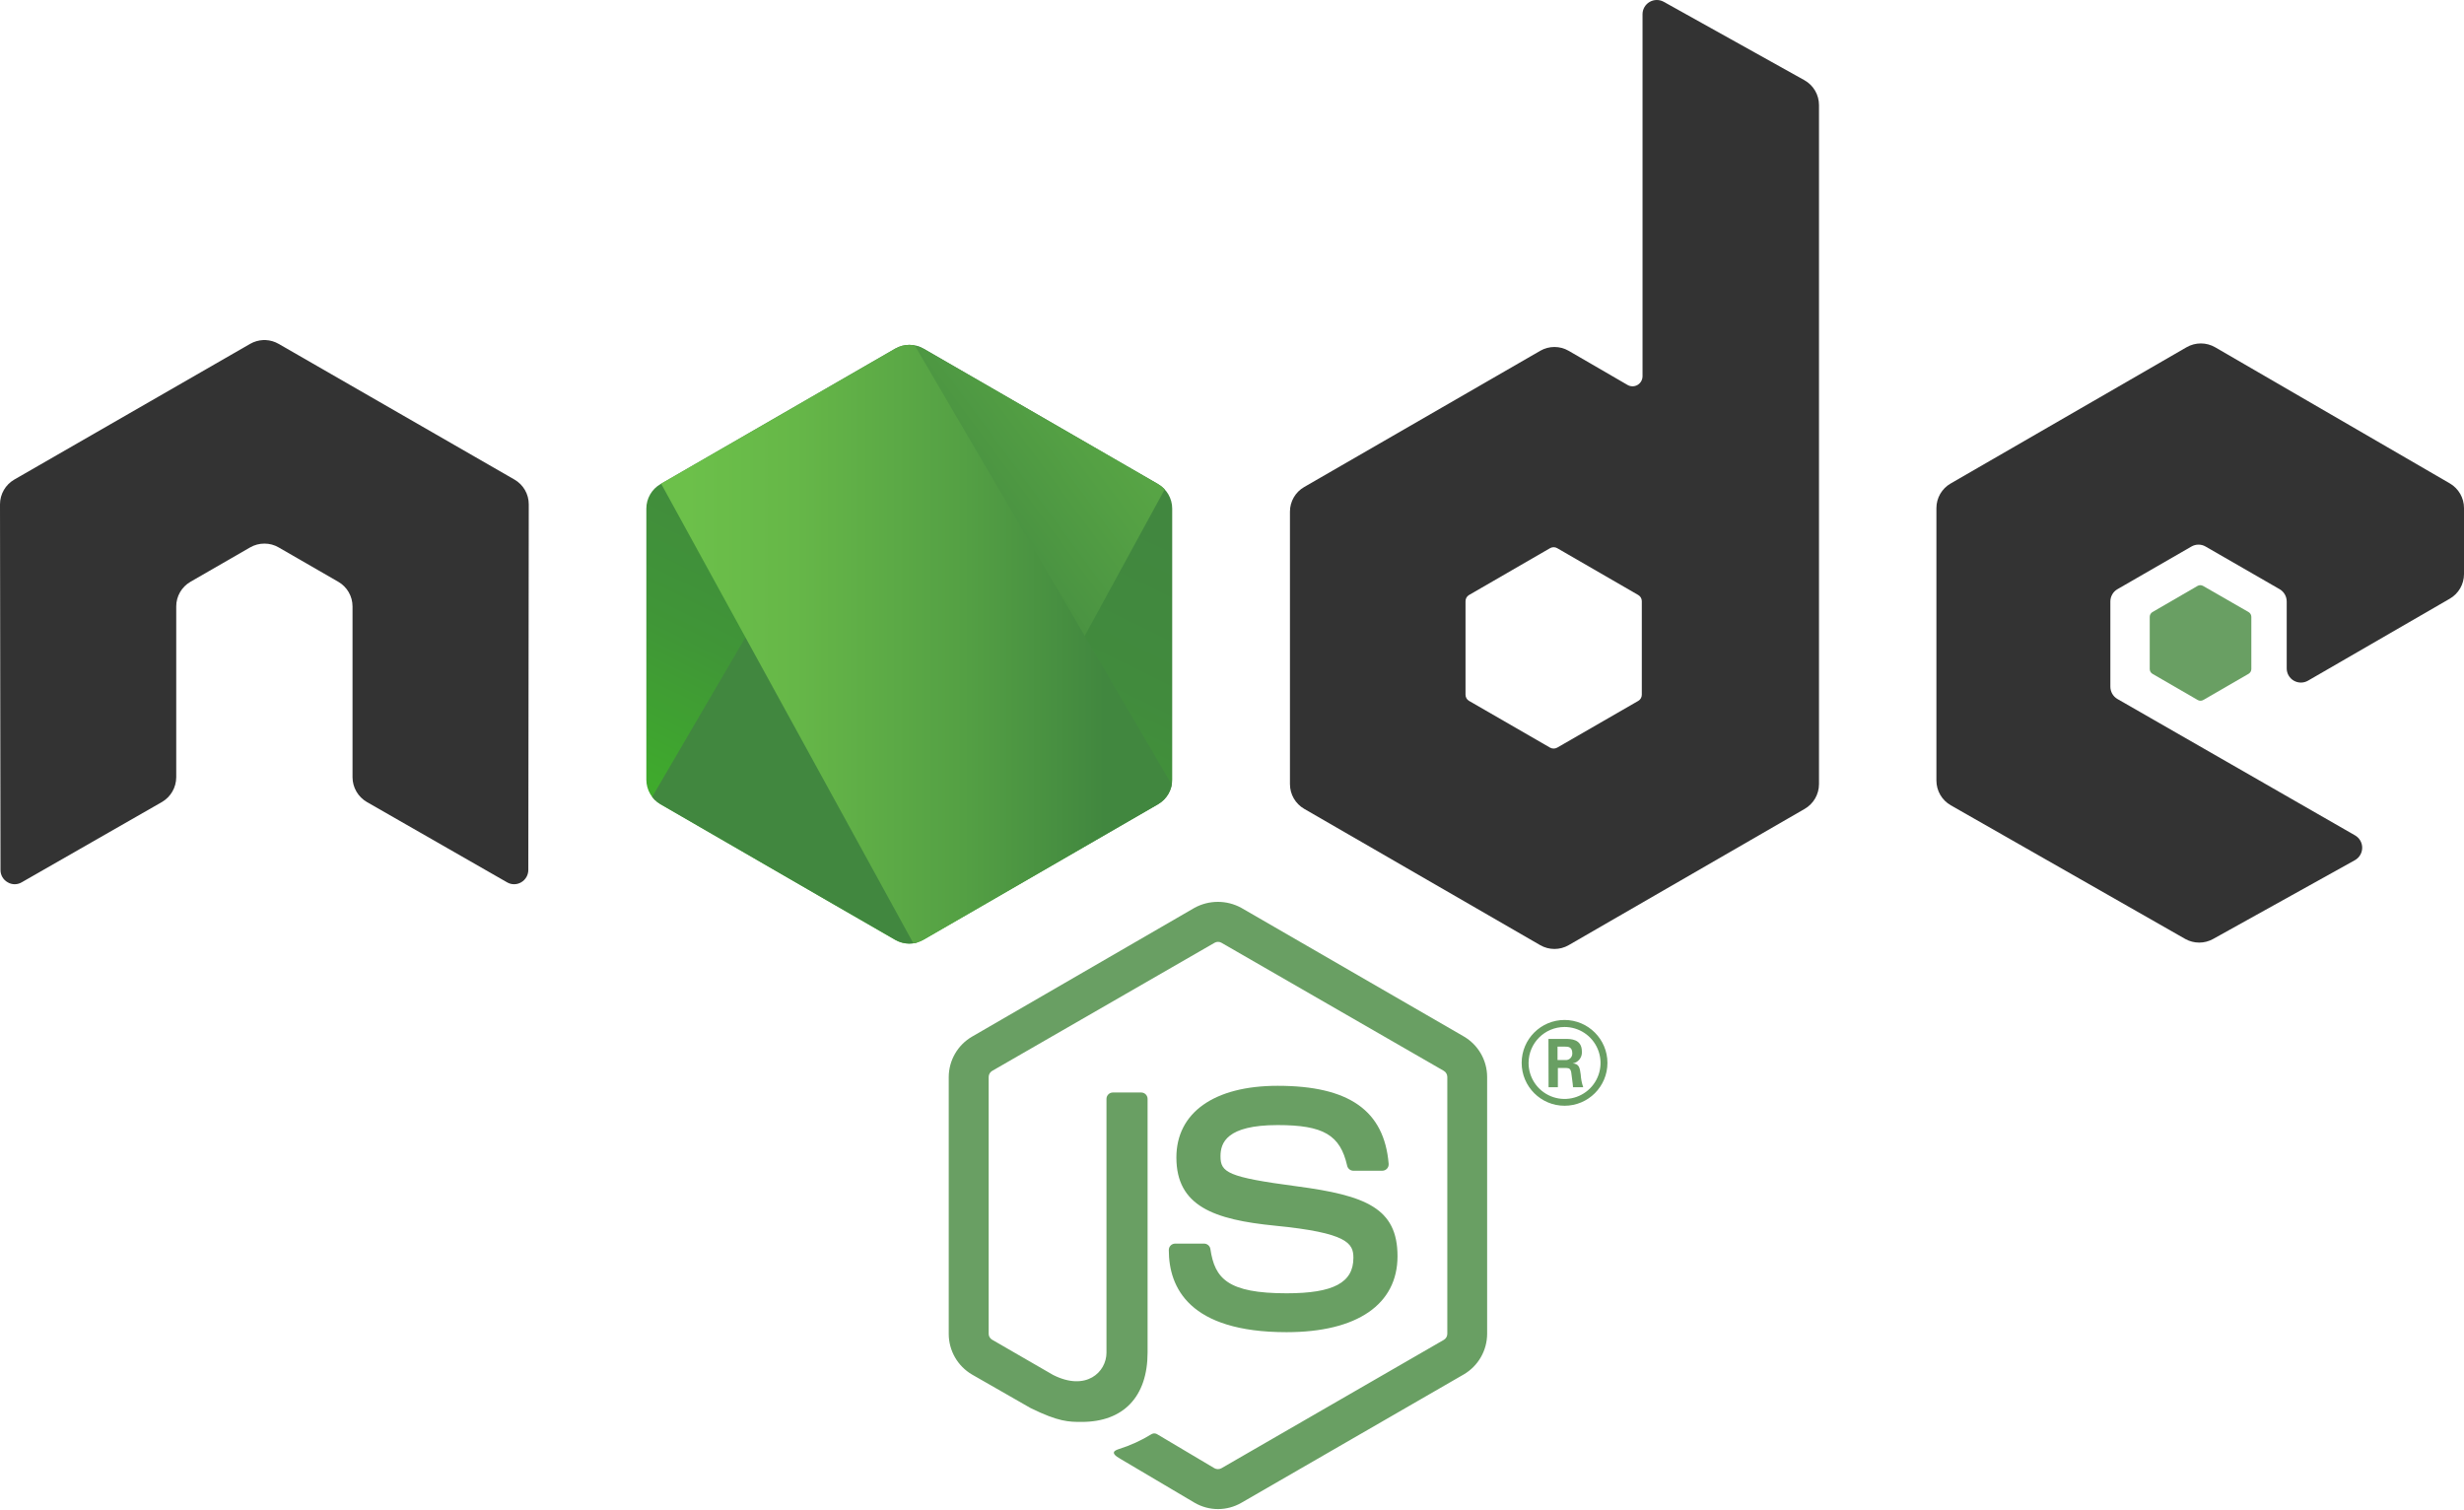
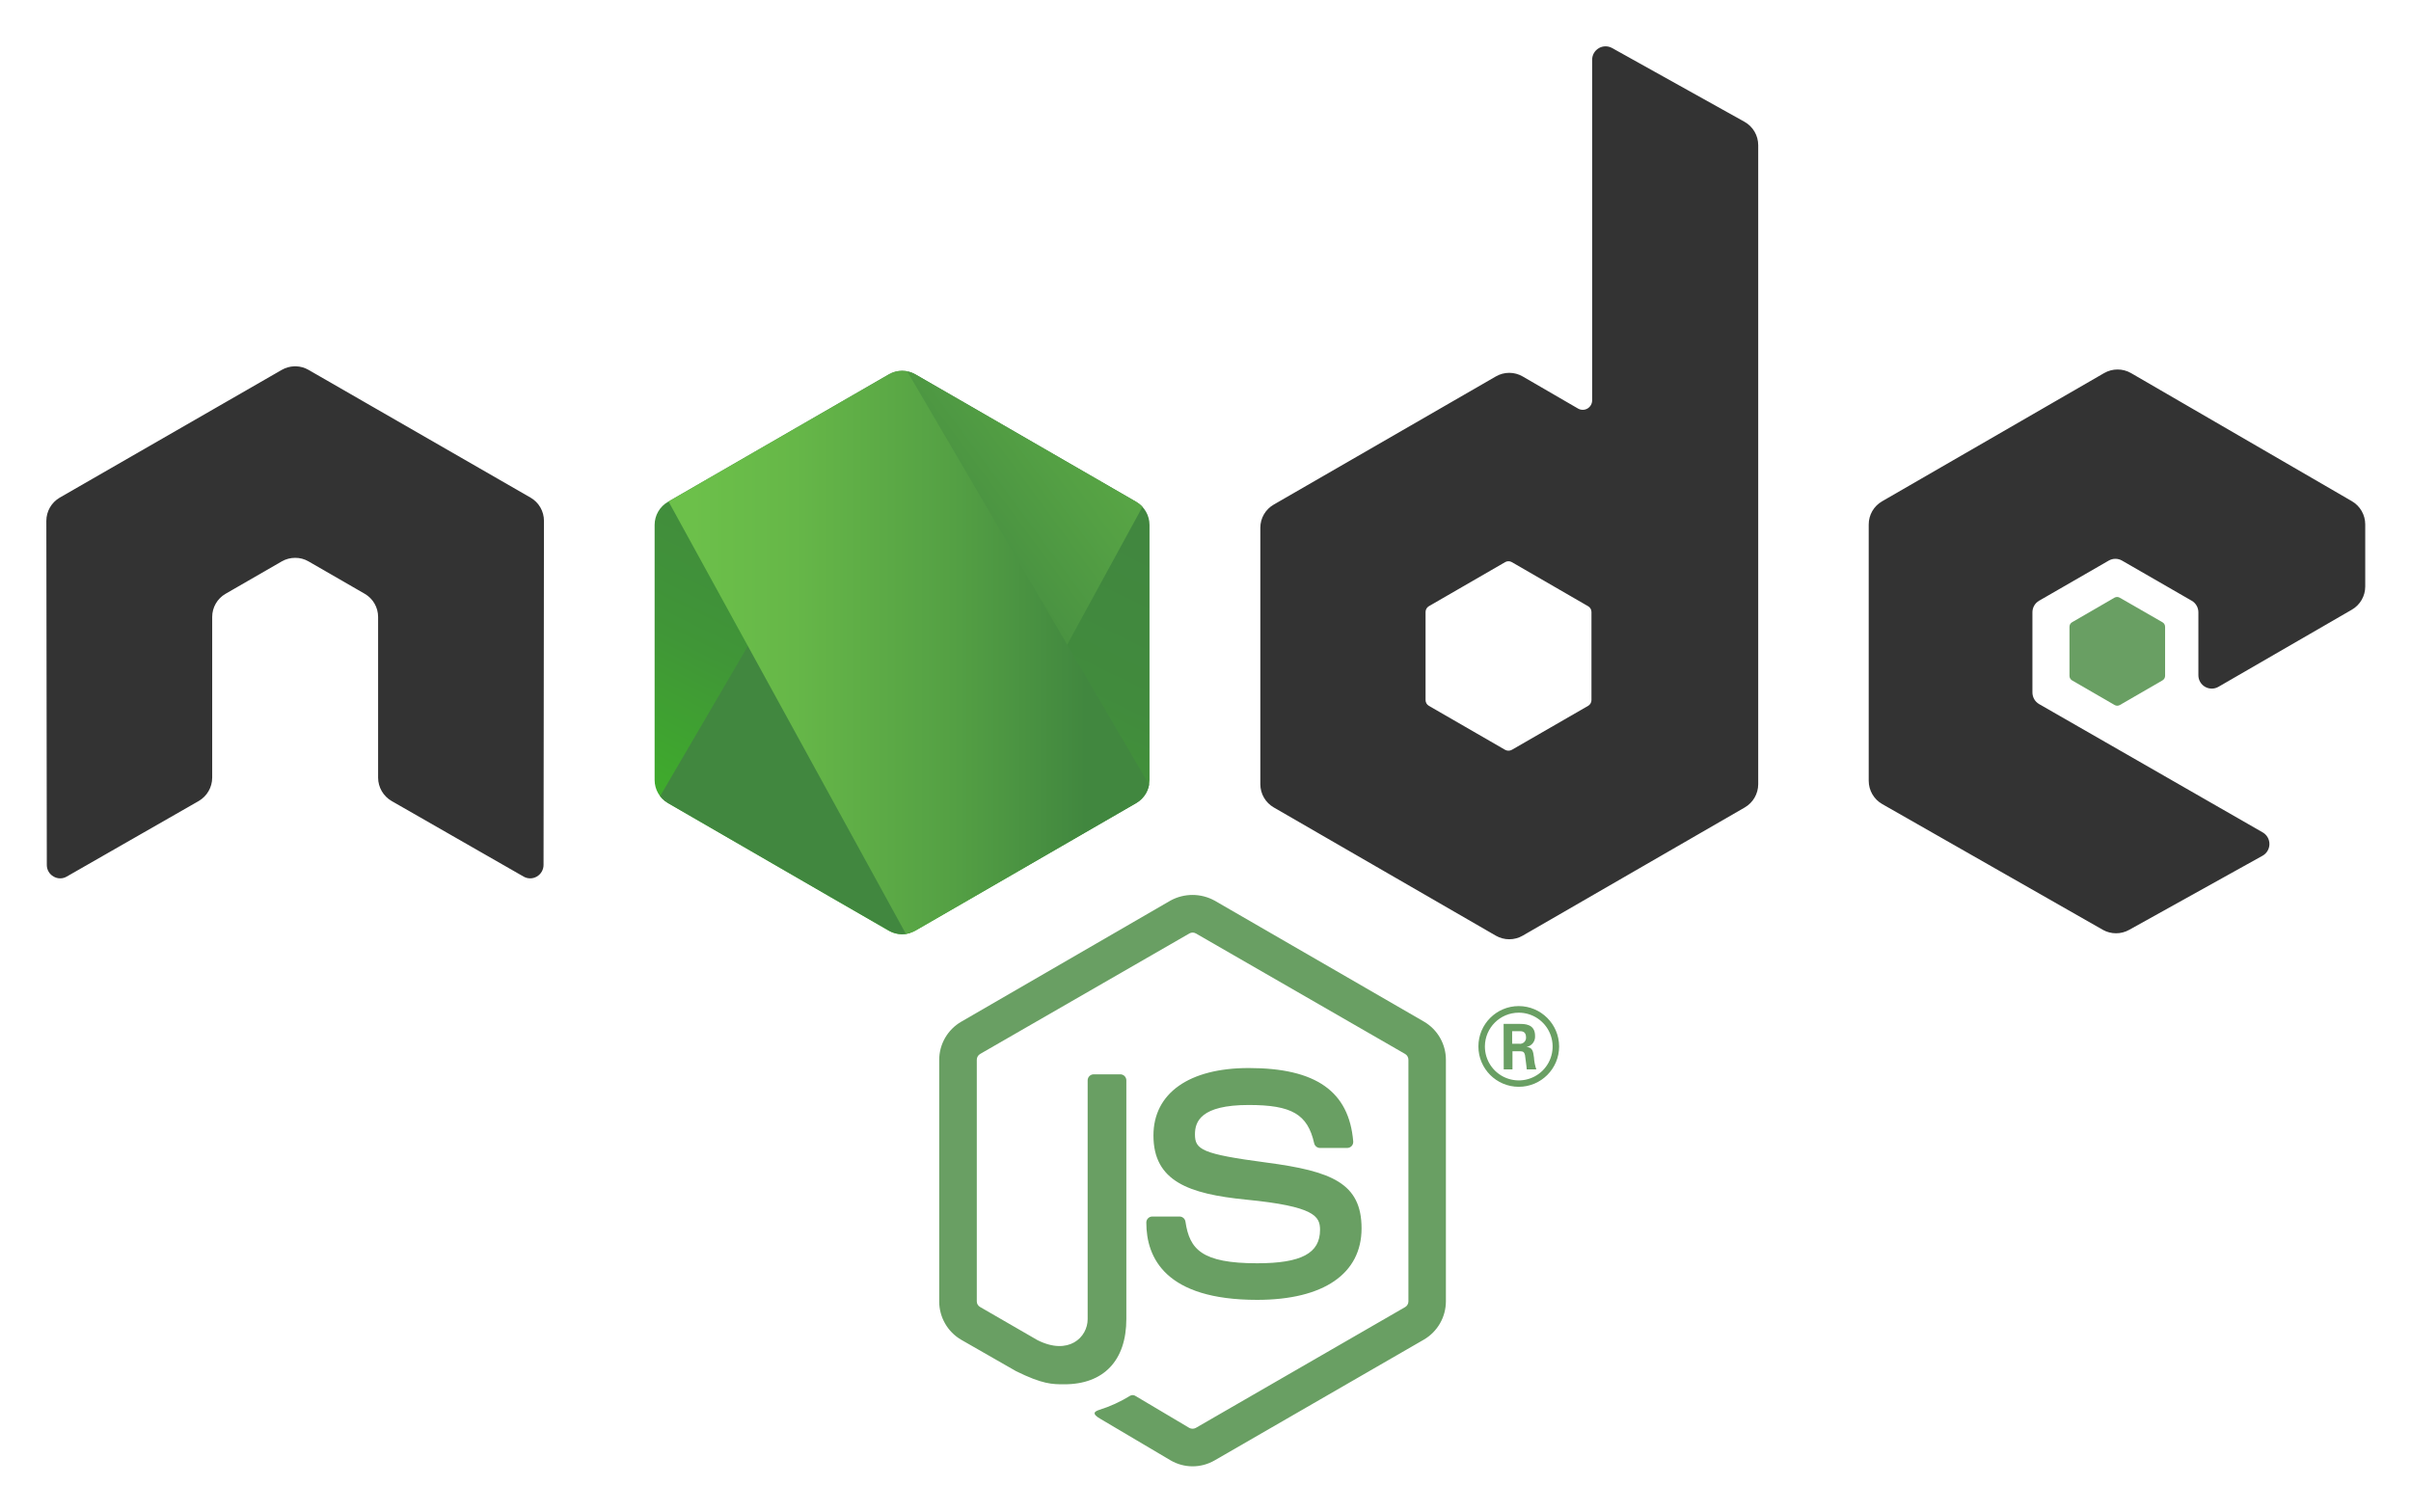
- <svg xmlns="http://www.w3.org/2000/svg" xmlns:xlink="http://www.w3.org/1999/xlink" id="Layer_1" data-name="Layer 1" viewBox="0 0 442.37 270.93">
+ <svg xmlns="http://www.w3.org/2000/svg" xmlns:xlink="http://www.w3.org/1999/xlink" role="img" viewBox="-8.84 -8.84 459.94 288.44">
  <defs>
-     <style>.cls-1,.cls-5{fill:url(#linear-gradient);}.cls-1{clip-rule:evenodd;}.cls-2,.cls-4{fill:#699f63;}.cls-3{fill:#333;}.cls-3,.cls-4,.cls-5{fill-rule:evenodd;}.cls-6{clip-path:url(#clip-path);}.cls-7{fill:none;}.cls-8{fill:url(#linear-gradient-3);}.cls-9{fill:url(#linear-gradient-4);}.cls-10{fill:url(#linear-gradient-5);}.cls-11{fill:url(#linear-gradient-6);}.cls-12{fill:url(#linear-gradient-7);}.cls-13{fill:url(#linear-gradient-8);}</style>
-     <linearGradient id="linear-gradient" x1="258.7" y1="244.71" x2="220.64" y2="322.37" gradientUnits="userSpaceOnUse">
+     <linearGradient id="linear-gradient" x1="258.7" x2="220.64" y1="244.71" y2="322.37" gradientUnits="userSpaceOnUse">
      <stop offset="0" stop-color="#41873f" />
-       <stop offset="0.33" stop-color="#418b3d" />
-       <stop offset="0.64" stop-color="#409637" />
-       <stop offset="0.93" stop-color="#3fa92d" />
+       <stop offset=".33" stop-color="#418b3d" />
+       <stop offset=".64" stop-color="#409637" />
+       <stop offset=".93" stop-color="#3fa92d" />
      <stop offset="1" stop-color="#3fae2a" />
    </linearGradient>
+     <linearGradient id="linear-gradient-3" x1="235.16" x2="341.96" y1="285.35" y2="206.44" gradientUnits="userSpaceOnUse">
+       <stop offset=".14" stop-color="#41873f" />
+       <stop offset=".4" stop-color="#54a044" />
+       <stop offset=".71" stop-color="#66b748" />
+       <stop offset=".91" stop-color="#6cc04a" />
+     </linearGradient>
+     <linearGradient id="linear-gradient-4" x1="114.56" x2="211.97" y1="53.82" y2="53.82" gradientUnits="userSpaceOnUse">
+       <stop offset=".09" stop-color="#6cc04a" />
+       <stop offset=".29" stop-color="#66b748" />
+       <stop offset=".6" stop-color="#54a044" />
+       <stop offset=".86" stop-color="#41873f" />
+     </linearGradient>
+     <linearGradient id="linear-gradient-5" x1="192.86" x2="290.28" y1="279.65" y2="279.65" xlink:href="#linear-gradient-4" />
+     <linearGradient id="linear-gradient-6" x1="114.56" x2="211.97" y1="143.45" y2="143.45" xlink:href="#linear-gradient-4" />
+     <linearGradient id="linear-gradient-7" x1="192.86" x2="290.28" y1="320.03" y2="320.03" xlink:href="#linear-gradient-4" />
+     <linearGradient id="linear-gradient-8" x1="304.47" x2="244.39" y1="242.41" y2="364.98" xlink:href="#linear-gradient" />
    <clipPath id="clip-path" transform="translate(-78.31 -164.02)">
-       <path class="cls-1" d="M244.12,226.61a5.09,5.09,0,0,0-5.09,0L196.9,250.92a5.09,5.09,0,0,0-2.55,4.41V304a5.08,5.08,0,0,0,2.55,4.4L239,332.74a5.09,5.09,0,0,0,5.09,0l42.13-24.34a5.09,5.09,0,0,0,2.54-4.4V255.33a5.09,5.09,0,0,0-2.55-4.41Z" />
+       <path fill="url(#linear-gradient)" d="M244.12 226.61a5.09 5.09 0 0 0-5.09 0l-42.13 24.31a5.09 5.09 0 0 0-2.55 4.41V304a5.08 5.08 0 0 0 2.55 4.4l42.1 24.34a5.09 5.09 0 0 0 5.09 0l42.13-24.34a5.09 5.09 0 0 0 2.54-4.4v-48.67a5.09 5.09 0 0 0-2.55-4.41z" clip-rule="evenodd" />
    </clipPath>
-     <linearGradient id="linear-gradient-3" x1="235.16" y1="285.35" x2="341.96" y2="206.44" gradientUnits="userSpaceOnUse">
-       <stop offset="0.14" stop-color="#41873f" />
-       <stop offset="0.4" stop-color="#54a044" />
-       <stop offset="0.71" stop-color="#66b748" />
-       <stop offset="0.91" stop-color="#6cc04a" />
-     </linearGradient>
-     <linearGradient id="linear-gradient-4" x1="114.56" y1="53.82" x2="211.97" y2="53.82" gradientUnits="userSpaceOnUse">
-       <stop offset="0.09" stop-color="#6cc04a" />
-       <stop offset="0.29" stop-color="#66b748" />
-       <stop offset="0.6" stop-color="#54a044" />
-       <stop offset="0.86" stop-color="#41873f" />
-     </linearGradient>
-     <linearGradient id="linear-gradient-5" x1="192.86" y1="279.65" x2="290.28" y2="279.65" xlink:href="#linear-gradient-4" />
-     <linearGradient id="linear-gradient-6" x1="114.56" y1="143.45" x2="211.97" y2="143.45" xlink:href="#linear-gradient-4" />
-     <linearGradient id="linear-gradient-7" x1="192.86" y1="320.03" x2="290.28" y2="320.03" xlink:href="#linear-gradient-4" />
-     <linearGradient id="linear-gradient-8" x1="304.47" y1="242.41" x2="244.39" y2="364.98" xlink:href="#linear-gradient" />
+     <style>.cls-2{fill:#699f63}.cls-7{fill:none}</style>
  </defs>
-   <path class="cls-2" d="M297,434.94a8.38,8.38,0,0,1-4.19-1.12l-13.34-7.89c-2-1.11-1-1.51-.36-1.74a26.25,26.25,0,0,0,6-2.74,1,1,0,0,1,1,.08l10.24,6.08a1.3,1.3,0,0,0,1.24,0l39.95-23.06a1.26,1.26,0,0,0,.61-1.08v-46.1a1.28,1.28,0,0,0-.62-1.1l-39.93-23a1.23,1.23,0,0,0-1.23,0l-39.93,23a1.28,1.28,0,0,0-.63,1.1v46.1a1.22,1.22,0,0,0,.63,1.07l10.94,6.32c5.94,3,9.58-.53,9.58-4V361.3a1.15,1.15,0,0,1,1.16-1.15h5.06a1.15,1.15,0,0,1,1.16,1.15v45.52c0,7.93-4.31,12.47-11.83,12.47-2.31,0-4.12,0-9.2-2.5l-10.48-6a8.46,8.46,0,0,1-4.19-7.29v-46.1a8.42,8.42,0,0,1,4.19-7.28L292.76,327a8.76,8.76,0,0,1,8.4,0l39.95,23.09a8.43,8.43,0,0,1,4.19,7.28v46.1a8.47,8.47,0,0,1-4.19,7.29l-39.95,23.06A8.4,8.4,0,0,1,297,434.94Z" transform="translate(-78.31 -164.02)" />
-   <path class="cls-2" d="M309.29,403.18c-17.48,0-21.14-8-21.14-14.75a1.14,1.14,0,0,1,1.15-1.15h5.17a1.15,1.15,0,0,1,1.15,1c.78,5.26,3.1,7.92,13.67,7.92,8.42,0,12-1.91,12-6.37,0-2.58-1-4.49-14.09-5.77-10.93-1.08-17.69-3.5-17.69-12.24,0-8.06,6.79-12.87,18.18-12.87,12.8,0,19.13,4.44,19.93,14a1.15,1.15,0,0,1-.3.88,1.17,1.17,0,0,1-.85.37h-5.18a1.15,1.15,0,0,1-1.12-.9c-1.25-5.53-4.27-7.3-12.48-7.3-9.19,0-10.26,3.2-10.26,5.6,0,2.9,1.26,3.75,13.67,5.39s18.11,3.92,18.11,12.55S322,403.18,309.29,403.18Z" transform="translate(-78.31 -164.02)" />
-   <path class="cls-2" d="M366.9,354.83a7.7,7.7,0,1,1-7.7-7.7A7.72,7.72,0,0,1,366.9,354.83Zm-14.16,0a6.46,6.46,0,1,0,6.44-6.44A6.46,6.46,0,0,0,352.74,354.81Zm3.57-4.3h3c1,0,3,0,3,2.28a2,2,0,0,1-1.63,2.12c1.18.08,1.26.86,1.42,2a8.51,8.51,0,0,0,.45,2.28h-1.83c0-.41-.33-2.61-.33-2.73-.12-.49-.29-.73-.9-.73H358v3.46h-1.67Zm1.63,3.79h1.34a1.16,1.16,0,0,0,1.31-1.22c0-1.18-.82-1.18-1.27-1.18h-1.38Z" transform="translate(-78.31 -164.02)" />
-   <path class="cls-3" d="M173.24,254.57a5.11,5.11,0,0,0-2.56-4.45l-42.35-24.37a5.11,5.11,0,0,0-2.33-.68h-.44a5.18,5.18,0,0,0-2.34.68L80.87,250.12a5.14,5.14,0,0,0-2.56,4.45l.09,65.63a2.51,2.51,0,0,0,1.28,2.21,2.46,2.46,0,0,0,2.54,0L107.39,308a5.17,5.17,0,0,0,2.56-4.44V272.89a5.1,5.1,0,0,1,2.55-4.42l10.72-6.18a5.1,5.1,0,0,1,2.57-.68,5,5,0,0,1,2.54.68l10.72,6.18a5.1,5.1,0,0,1,2.55,4.42v30.67a5.17,5.17,0,0,0,2.57,4.44l25.16,14.41a2.5,2.5,0,0,0,2.56,0,2.56,2.56,0,0,0,1.27-2.21Z" transform="translate(-78.31 -164.02)" />
-   <path class="cls-3" d="M377,164.34a2.56,2.56,0,0,0-3.8,2.23v65a1.82,1.82,0,0,1-.9,1.56,1.79,1.79,0,0,1-1.79,0L359.94,227a5.1,5.1,0,0,0-5.11,0l-42.37,24.45a5.09,5.09,0,0,0-2.56,4.43v48.92a5.12,5.12,0,0,0,2.56,4.43l42.37,24.47a5.12,5.12,0,0,0,5.11,0l42.38-24.47a5.14,5.14,0,0,0,2.56-4.43V182.88a5.11,5.11,0,0,0-2.63-4.47Zm-3.93,124.4a1.27,1.27,0,0,1-.64,1.11l-14.55,8.39a1.32,1.32,0,0,1-1.28,0l-14.54-8.39a1.27,1.27,0,0,1-.64-1.11v-16.8a1.28,1.28,0,0,1,.63-1.1l14.55-8.41a1.27,1.27,0,0,1,1.28,0l14.55,8.41a1.27,1.27,0,0,1,.64,1.1Z" transform="translate(-78.31 -164.02)" />
-   <path class="cls-3" d="M518.13,271.5a5.1,5.1,0,0,0,2.55-4.42V255.23a5.12,5.12,0,0,0-2.55-4.43L476,226.36a5.14,5.14,0,0,0-5.13,0l-42.35,24.46a5.09,5.09,0,0,0-2.56,4.43v48.9a5.12,5.12,0,0,0,2.58,4.44l42.1,24a5.13,5.13,0,0,0,5,0l25.46-14.15a2.56,2.56,0,0,0,0-4.46l-42.62-24.46a2.57,2.57,0,0,1-1.29-2.22V272a2.55,2.55,0,0,1,1.28-2.21l13.27-7.65a2.53,2.53,0,0,1,2.55,0l13.28,7.65a2.55,2.55,0,0,1,1.28,2.21V284a2.55,2.55,0,0,0,3.84,2.21Z" transform="translate(-78.31 -164.02)" />
-   <path class="cls-4" d="M472.84,269.21a1,1,0,0,1,1,0L482,273.9a1,1,0,0,1,.5.86v9.38a1,1,0,0,1-.5.85l-8.13,4.7a1,1,0,0,1-1,0l-8.12-4.7a1,1,0,0,1-.49-.85v-9.38a1,1,0,0,1,.49-.86Z" transform="translate(-78.31 -164.02)" />
-   <path class="cls-5" d="M244.12,226.61a5.09,5.09,0,0,0-5.09,0L196.9,250.92a5.09,5.09,0,0,0-2.55,4.41V304a5.08,5.08,0,0,0,2.55,4.4L239,332.74a5.09,5.09,0,0,0,5.09,0l42.13-24.34a5.09,5.09,0,0,0,2.54-4.4V255.33a5.09,5.09,0,0,0-2.55-4.41Z" transform="translate(-78.31 -164.02)" />
-   <g class="cls-6">
-     <path class="cls-7" d="M238.94,226.61l-42.22,24.31a5.27,5.27,0,0,0-2.72,4.41V304a4.9,4.9,0,0,0,1.31,3.23l47.44-81.15A5.19,5.19,0,0,0,238.94,226.61Z" transform="translate(-78.31 -164.02)" />
-     <path class="cls-7" d="M243,333.23a5.07,5.07,0,0,0,1.18-.49l42.18-24.34A5.2,5.2,0,0,0,289,304V255.33a5.05,5.05,0,0,0-1.54-3.54Z" transform="translate(-78.31 -164.02)" />
-     <path class="cls-8" d="M286.33,250.92l-42.25-24.31a5.07,5.07,0,0,0-1.33-.53l-47.44,81.15a5.91,5.91,0,0,0,1.42,1.17l42.33,24.34a5.15,5.15,0,0,0,3.93.49l44.47-81.44A6,6,0,0,0,286.33,250.92Z" transform="translate(-78.31 -164.02)" />
-     <path class="cls-7" d="M289,304V255.33a5.22,5.22,0,0,0-2.67-4.41l-42.25-24.31a5,5,0,0,0-1.56-.57l46.32,79.12A4.51,4.51,0,0,0,289,304Z" transform="translate(-78.31 -164.02)" />
-     <path class="cls-7" d="M196.72,250.92a5.27,5.27,0,0,0-2.72,4.41V304a5.28,5.28,0,0,0,2.73,4.4l42.33,24.34a5.14,5.14,0,0,0,3.25.63L197,250.78Z" transform="translate(-78.31 -164.02)" />
-     <polygon class="cls-9" points="159.32 53.65 158.74 53.98 159.51 53.98 159.32 53.65" />
-     <path class="cls-10" d="M286.35,308.4a5.32,5.32,0,0,0,2.49-3.24L242.52,226a5.16,5.16,0,0,0-3.58.57l-42,24.17,45.33,82.59a5.19,5.19,0,0,0,1.86-.63Z" transform="translate(-78.31 -164.02)" />
-     <polygon class="cls-11" points="211.97 143.6 211.69 143.13 211.69 143.76 211.97 143.6" />
-     <path class="cls-12" d="M286.35,308.4l-42.18,24.34a5.19,5.19,0,0,1-1.86.63l.84,1.53L290,307.78v-.64l-1.16-2A5.32,5.32,0,0,1,286.35,308.4Z" transform="translate(-78.31 -164.02)" />
-     <path class="cls-13" d="M286.35,308.4l-42.18,24.34a5.19,5.19,0,0,1-1.86.63l.84,1.53L290,307.78v-.64l-1.16-2A5.32,5.32,0,0,1,286.35,308.4Z" transform="translate(-78.31 -164.02)" />
+   <path d="M218.69 270.92a8.38 8.38 0 0 1-4.19-1.12l-13.34-7.89c-2-1.11-1-1.51-.36-1.74a26.25 26.25 0 0 0 6-2.74 1 1 0 0 1 1 .08l10.24 6.08a1.3 1.3 0 0 0 1.24 0l39.95-23.06a1.26 1.26 0 0 0 .61-1.08v-46.1a1.28 1.28 0 0 0-.62-1.1l-39.93-23a1.23 1.23 0 0 0-1.23 0l-39.93 23a1.28 1.28 0 0 0-.63 1.1v46.1a1.22 1.22 0 0 0 .63 1.07l10.94 6.32c5.94 3 9.58-.53 9.58-4v-45.56a1.15 1.15 0 0 1 1.16-1.15h5.06a1.15 1.15 0 0 1 1.16 1.15v45.52c0 7.93-4.31 12.47-11.83 12.47-2.31 0-4.12 0-9.2-2.5l-10.48-6a8.46 8.46 0 0 1-4.19-7.29v-46.1a8.42 8.42 0 0 1 4.19-7.28l39.93-23.12a8.76 8.76 0 0 1 8.4 0l39.95 23.09a8.43 8.43 0 0 1 4.19 7.28v46.1a8.47 8.47 0 0 1-4.19 7.29l-39.95 23.06a8.4 8.4 0 0 1-4.16 1.12z" class="cls-2" />
+   <path d="M230.98 239.16c-17.48 0-21.14-8-21.14-14.75a1.14 1.14 0 0 1 1.15-1.15h5.17a1.15 1.15 0 0 1 1.15 1c.78 5.26 3.1 7.92 13.67 7.92 8.42 0 12-1.91 12-6.37 0-2.58-1-4.49-14.09-5.77-10.93-1.08-17.69-3.5-17.69-12.24 0-8.06 6.79-12.87 18.18-12.87 12.8 0 19.13 4.44 19.93 14a1.15 1.15 0 0 1-.3.88 1.17 1.17 0 0 1-.85.37h-5.18a1.15 1.15 0 0 1-1.12-.9c-1.25-5.53-4.27-7.3-12.48-7.3-9.19 0-10.26 3.2-10.26 5.6 0 2.9 1.26 3.75 13.67 5.39s18.11 3.92 18.11 12.55-7.21 13.64-19.92 13.64zm57.61-48.35a7.7 7.7 0 1 1-7.7-7.7 7.72 7.72 0 0 1 7.7 7.7zm-14.16 0a6.46 6.46 0 1 0 6.44-6.44 6.46 6.46 0 0 0-6.44 6.42zm3.57-4.3h3c1 0 3 0 3 2.28a2 2 0 0 1-1.63 2.12c1.18.08 1.26.86 1.42 2a8.51 8.51 0 0 0 .45 2.28h-1.83c0-.41-.33-2.61-.33-2.73-.12-.49-.29-.73-.9-.73h-1.49v3.46h-1.67zm1.63 3.79h1.34a1.16 1.16 0 0 0 1.31-1.22c0-1.18-.82-1.18-1.27-1.18h-1.38z" class="cls-2" />
+   <path fill="#333" fill-rule="evenodd" d="M94.93 90.55a5.11 5.11 0 0 0-2.56-4.45L50.02 61.73a5.11 5.11 0 0 0-2.33-.68h-.44a5.18 5.18 0 0 0-2.34.68L2.56 86.1A5.14 5.14 0 0 0 0 90.55l.09 65.63a2.51 2.51 0 0 0 1.28 2.21 2.46 2.46 0 0 0 2.54 0l25.17-14.41a5.17 5.17 0 0 0 2.56-4.44v-30.67a5.1 5.1 0 0 1 2.55-4.42l10.72-6.18a5.1 5.1 0 0 1 2.57-.68 5 5 0 0 1 2.54.68l10.72 6.18a5.1 5.1 0 0 1 2.55 4.42v30.67a5.17 5.17 0 0 0 2.57 4.44l25.16 14.41a2.5 2.5 0 0 0 2.56 0 2.56 2.56 0 0 0 1.27-2.21zM298.69.32a2.56 2.56 0 0 0-3.8 2.23v65a1.82 1.82 0 0 1-.9 1.56 1.79 1.79 0 0 1-1.79 0l-10.57-6.13a5.1 5.1 0 0 0-5.11 0l-42.37 24.45a5.09 5.09 0 0 0-2.56 4.43v48.92a5.12 5.12 0 0 0 2.56 4.43l42.37 24.47a5.12 5.12 0 0 0 5.11 0l42.38-24.47a5.14 5.14 0 0 0 2.56-4.43V18.86a5.11 5.11 0 0 0-2.63-4.47zm-3.93 124.4a1.27 1.27 0 0 1-.64 1.11l-14.55 8.39a1.32 1.32 0 0 1-1.28 0l-14.54-8.39a1.27 1.27 0 0 1-.64-1.11v-16.8a1.28 1.28 0 0 1 .63-1.1l14.55-8.41a1.27 1.27 0 0 1 1.28 0l14.55 8.41a1.27 1.27 0 0 1 .64 1.1zm145.06-17.24a5.1 5.1 0 0 0 2.55-4.42V91.21a5.12 5.12 0 0 0-2.55-4.43l-42.13-24.44a5.14 5.14 0 0 0-5.13 0L350.21 86.8a5.09 5.09 0 0 0-2.56 4.43v48.9a5.12 5.12 0 0 0 2.58 4.44l42.1 24a5.13 5.13 0 0 0 5 0l25.46-14.15a2.56 2.56 0 0 0 0-4.46l-42.62-24.46a2.57 2.57 0 0 1-1.29-2.22v-15.3a2.55 2.55 0 0 1 1.28-2.21l13.27-7.65a2.53 2.53 0 0 1 2.55 0l13.28 7.65a2.55 2.55 0 0 1 1.28 2.21v12a2.55 2.55 0 0 0 3.84 2.21z" />
+   <path fill="#699f63" fill-rule="evenodd" d="M394.53 105.19a1 1 0 0 1 1 0l8.16 4.69a1 1 0 0 1 .5.86v9.38a1 1 0 0 1-.5.85l-8.13 4.7a1 1 0 0 1-1 0l-8.12-4.7a1 1 0 0 1-.49-.85v-9.38a1 1 0 0 1 .49-.86z" />
+   <path fill="url(#linear-gradient)" fill-rule="evenodd" d="M244.12 226.61a5.09 5.09 0 0 0-5.09 0l-42.13 24.31a5.09 5.09 0 0 0-2.55 4.41V304a5.08 5.08 0 0 0 2.55 4.4l42.1 24.34a5.09 5.09 0 0 0 5.09 0l42.13-24.34a5.09 5.09 0 0 0 2.54-4.4v-48.67a5.09 5.09 0 0 0-2.55-4.41z" transform="translate(-78.31 -164.02)" />
+   <g clip-path="url(#clip-path)">
+     <path d="M160.63 62.59L118.41 86.9a5.27 5.27 0 0 0-2.72 4.41v48.67a4.9 4.9 0 0 0 1.31 3.23l47.44-81.15a5.19 5.19 0 0 0-3.81.53zm4.06 106.62a5.07 5.07 0 0 0 1.18-.49l42.18-24.34a5.2 5.2 0 0 0 2.64-4.4V91.31a5.05 5.05 0 0 0-1.54-3.54z" class="cls-7" />
+     <path fill="url(#linear-gradient-3)" d="M286.33 250.92l-42.25-24.31a5.07 5.07 0 0 0-1.33-.53l-47.44 81.15a5.91 5.91 0 0 0 1.42 1.17l42.33 24.34a5.15 5.15 0 0 0 3.93.49l44.47-81.44a6 6 0 0 0-1.13-.87z" transform="translate(-78.31 -164.02)" />
+     <path d="M210.69 139.98V91.31a5.22 5.22 0 0 0-2.67-4.41l-42.25-24.31a5 5 0 0 0-1.56-.57l46.32 79.12a4.51 4.51 0 0 0 .16-1.16zM118.41 86.9a5.27 5.27 0 0 0-2.72 4.41v48.67a5.28 5.28 0 0 0 2.73 4.4l42.33 24.34a5.14 5.14 0 0 0 3.25.63l-45.31-82.59z" class="cls-7" />
+     <path fill="url(#linear-gradient-4)" d="M159.32 53.65l-.58.33h.77l-.19-.33z" />
+     <path fill="url(#linear-gradient-5)" d="M286.35 308.4a5.32 5.32 0 0 0 2.49-3.24L242.52 226a5.16 5.16 0 0 0-3.58.57l-42 24.17 45.33 82.59a5.19 5.19 0 0 0 1.86-.63z" transform="translate(-78.31 -164.02)" />
+     <path fill="url(#linear-gradient-6)" d="M211.97 143.6l-.28-.47v.63l.28-.16z" />
+     <path fill="url(#linear-gradient-7)" d="M286.35 308.4l-42.18 24.34a5.19 5.19 0 0 1-1.86.63l.84 1.53L290 307.78v-.64l-1.16-2a5.32 5.32 0 0 1-2.49 3.26z" transform="translate(-78.31 -164.02)" />
+     <path fill="url(#linear-gradient-8)" d="M286.35 308.4l-42.18 24.34a5.19 5.19 0 0 1-1.86.63l.84 1.53L290 307.78v-.64l-1.16-2a5.32 5.32 0 0 1-2.49 3.26z" transform="translate(-78.31 -164.02)" />
  </g>
</svg>
